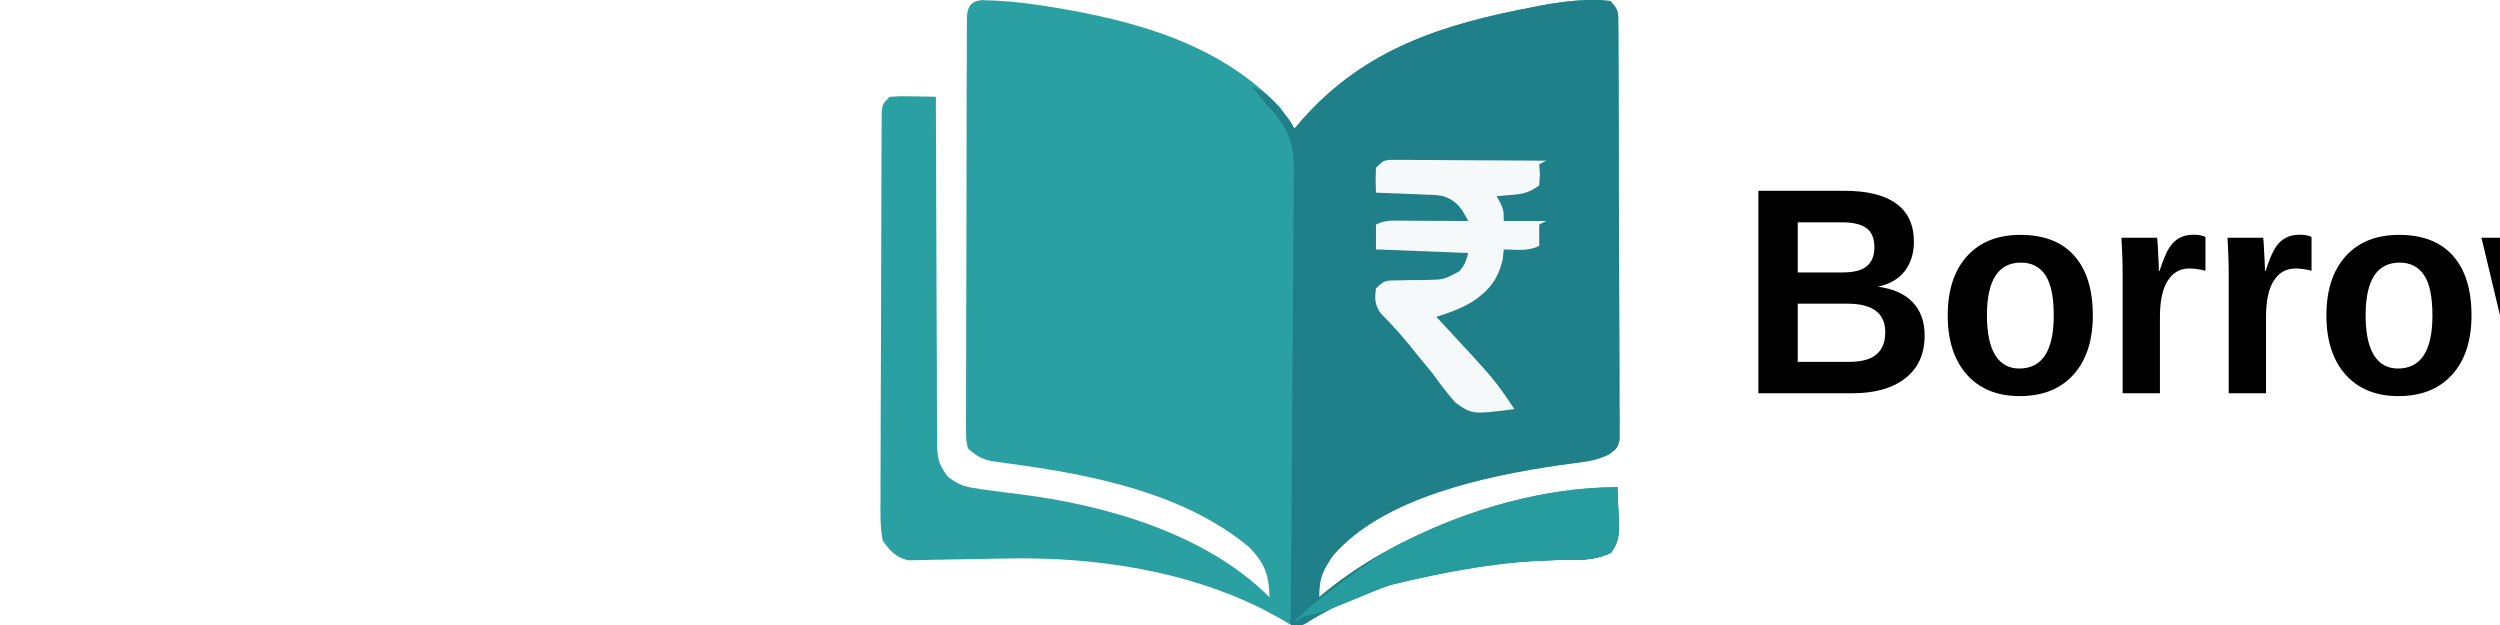
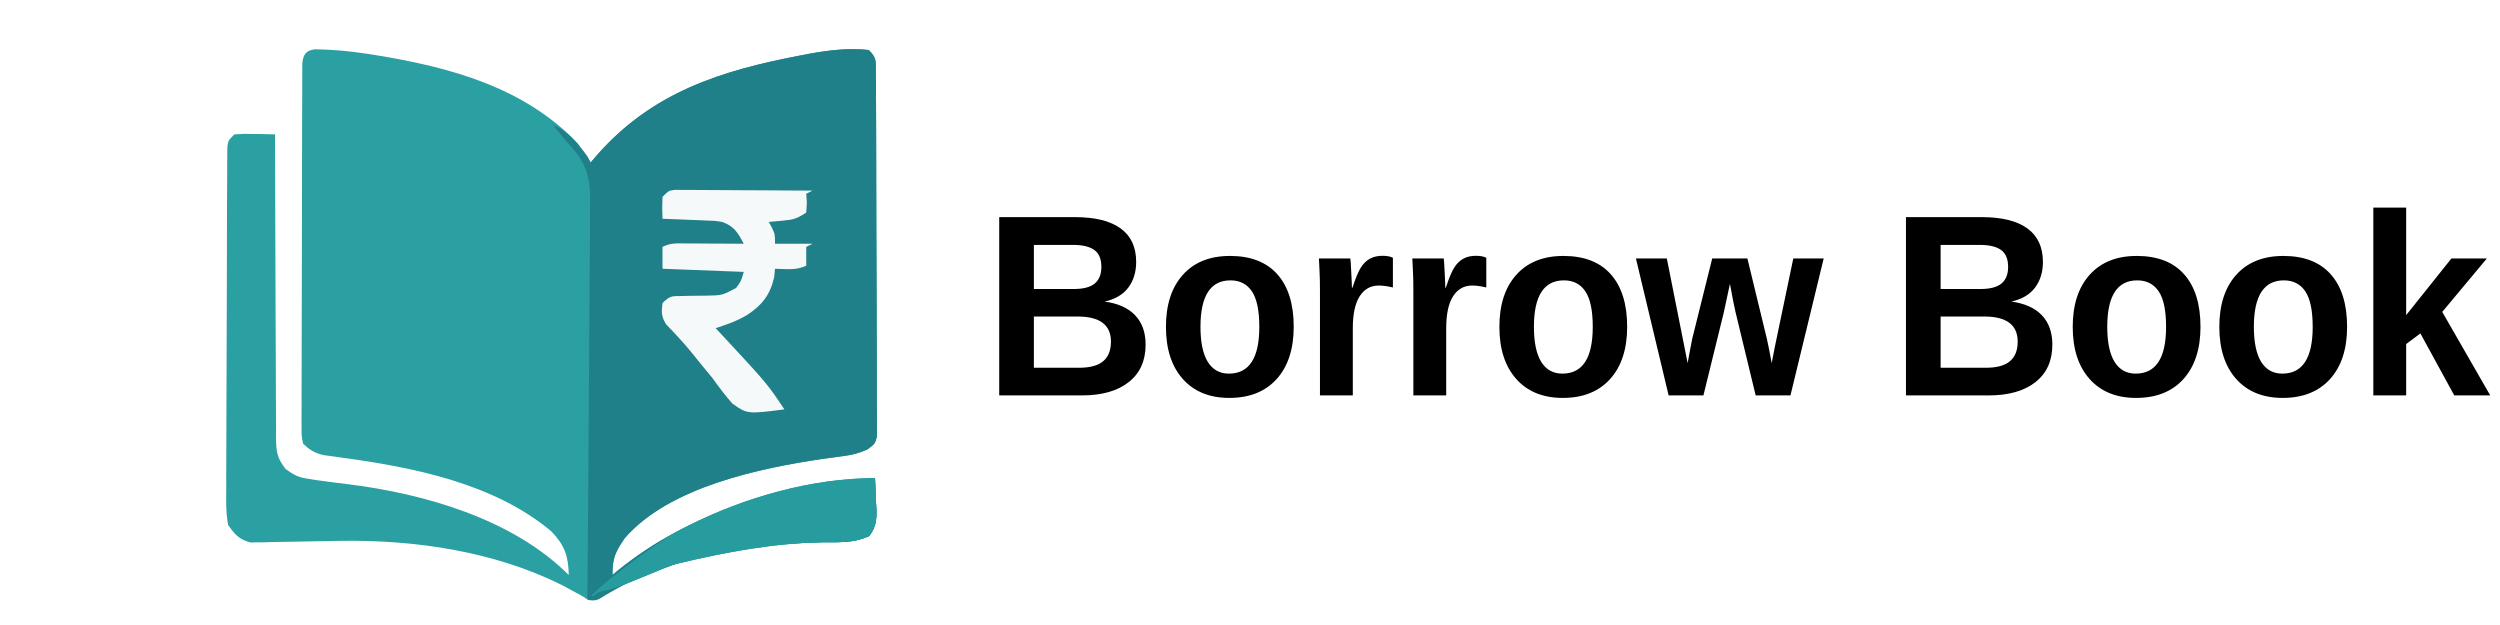
- <svg xmlns="http://www.w3.org/2000/svg" viewBox="72.368 15.722 208.276 176.107" width="800px" height="200px">
+ <svg xmlns="http://www.w3.org/2000/svg" width="800px" height="200px">
  <path d="M0 0 C5.569 0.096 10.972 0.572 16.476 1.425 C17.335 1.557 18.194 1.689 19.078 1.826 C43.055 5.712 66.925 12.076 84.163 30.237 C85.538 32.209 86.882 34.203 88.163 36.237 C89.163 35.077 89.163 35.077 90.183 33.893 C107.874 13.73 129.929 6.796 155.601 1.925 C156.488 1.753 157.375 1.581 158.289 1.404 C164.501 0.295 170.86 -0.483 177.163 0.237 C179.699 2.772 179.42 3.651 179.437 7.165 C179.447 8.207 179.457 9.248 179.468 10.322 C179.468 11.469 179.469 12.617 179.47 13.799 C179.478 15.004 179.486 16.209 179.495 17.451 C179.515 20.761 179.526 24.07 179.531 27.38 C179.534 29.447 179.541 31.514 179.548 33.581 C179.572 40.788 179.585 47.995 179.589 55.202 C179.593 61.925 179.622 68.648 179.664 75.371 C179.699 81.14 179.714 86.908 179.715 92.676 C179.716 96.123 179.725 99.57 179.753 103.017 C179.784 106.86 179.775 110.702 179.763 114.545 C179.785 116.264 179.785 116.264 179.808 118.017 C179.798 119.061 179.788 120.106 179.778 121.182 C179.78 122.091 179.782 123 179.784 123.937 C179.163 126.237 179.163 126.237 176.784 128.015 C174.063 129.284 171.88 129.816 168.909 130.194 C167.9 130.334 166.891 130.473 165.851 130.617 C164.778 130.76 163.706 130.903 162.601 131.05 C142.233 134.053 113.336 140.05 99.101 156.425 C96.109 160.768 95.068 162.957 95.163 168.237 C95.651 167.825 96.138 167.412 96.64 166.987 C120.802 147.306 148.912 140.606 179.163 137.237 C179.299 139.822 179.398 142.4 179.476 144.987 C179.539 146.081 179.539 146.081 179.603 147.198 C179.683 150.741 179.459 152.83 177.355 155.721 C172.553 158.002 168.039 157.741 162.788 157.737 C139.696 158.216 114.439 162.044 94.222 173.873 C89.778 176.38 89.778 176.38 86.546 175.628 C85.76 175.169 84.973 174.71 84.163 174.237 C83.356 173.809 82.549 173.381 81.718 172.94 C80.834 172.461 79.949 171.981 79.038 171.487 C57.442 160.702 32.131 156.945 8.198 157.315 C7.31 157.328 6.422 157.34 5.507 157.353 C1.804 157.408 -1.899 157.465 -5.602 157.559 C-8.335 157.626 -11.067 157.661 -13.802 157.69 C-15.052 157.734 -15.052 157.734 -16.327 157.778 C-17.109 157.781 -17.89 157.785 -18.696 157.789 C-19.377 157.803 -20.058 157.817 -20.76 157.832 C-24.384 156.794 -25.65 155.312 -27.837 152.237 C-28.571 148.297 -28.489 144.408 -28.436 140.41 C-28.44 139.213 -28.444 138.016 -28.448 136.782 C-28.454 133.507 -28.437 130.233 -28.41 126.959 C-28.386 123.531 -28.389 120.103 -28.388 116.676 C-28.384 110.923 -28.36 105.171 -28.324 99.418 C-28.282 92.764 -28.264 86.109 -28.261 79.455 C-28.258 72.371 -28.239 65.287 -28.214 58.203 C-28.208 56.161 -28.204 54.118 -28.201 52.075 C-28.192 48.275 -28.17 44.476 -28.143 40.676 C-28.142 39.541 -28.142 38.406 -28.141 37.236 C-28.131 36.206 -28.121 35.175 -28.111 34.113 C-28.106 33.215 -28.102 32.316 -28.097 31.39 C-27.837 29.237 -27.837 29.237 -25.837 27.237 C-22.798 27.042 -22.798 27.042 -19.212 27.112 C-17.429 27.139 -17.429 27.139 -15.61 27.167 C-14.695 27.19 -13.78 27.213 -12.837 27.237 C-12.835 28.529 -12.834 29.821 -12.832 31.152 C-12.816 43.321 -12.773 55.489 -12.705 67.658 C-12.67 73.914 -12.645 80.17 -12.641 86.426 C-12.637 92.463 -12.608 98.499 -12.563 104.536 C-12.55 106.84 -12.546 109.144 -12.551 111.448 C-12.555 114.673 -12.529 117.897 -12.496 121.123 C-12.505 122.077 -12.513 123.032 -12.522 124.015 C-12.443 128.601 -12.337 130.594 -9.441 134.314 C-6.83 136.242 -5.309 136.999 -2.137 137.471 C-0.83 137.679 -0.83 137.679 0.505 137.891 C1.821 138.062 1.821 138.062 3.163 138.237 C3.967 138.346 4.771 138.455 5.599 138.567 C7.212 138.776 8.826 138.978 10.441 139.173 C34.923 142.207 63.188 150.261 81.163 168.237 C81.054 162.099 79.835 158.688 75.558 154.245 C57.279 138.918 31.378 133.766 8.439 130.668 C7.421 130.523 6.403 130.378 5.355 130.229 C4.449 130.109 3.544 129.989 2.611 129.865 C-0.258 129.129 -1.686 128.272 -3.837 126.237 C-4.334 123.937 -4.334 123.937 -4.331 121.182 C-4.34 120.138 -4.348 119.093 -4.357 118.017 C-4.34 116.298 -4.34 116.298 -4.323 114.545 C-4.326 113.339 -4.33 112.132 -4.334 110.889 C-4.34 107.579 -4.328 104.27 -4.308 100.96 C-4.291 97.498 -4.294 94.037 -4.295 90.576 C-4.293 84.765 -4.276 78.954 -4.248 73.142 C-4.217 66.418 -4.206 59.694 -4.208 52.97 C-4.209 46.507 -4.199 40.044 -4.182 33.581 C-4.175 30.827 -4.171 28.074 -4.17 25.321 C-4.168 21.48 -4.149 17.64 -4.127 13.799 C-4.128 12.652 -4.129 11.504 -4.13 10.322 C-4.121 9.28 -4.113 8.238 -4.104 7.165 C-4.101 6.256 -4.097 5.348 -4.094 4.411 C-3.758 1.572 -2.915 0.376 0 0 Z " fill="#2BA0A2" transform="matrix(1, 0, 0, 1, 100.8367, 15.76294)" />
  <path d="M 0 0 C 2.535 2.535 2.256 3.414 2.274 6.928 C 2.284 7.97 2.294 9.011 2.304 10.085 C 2.305 11.232 2.306 12.38 2.306 13.562 C 2.315 14.767 2.323 15.972 2.332 17.214 C 2.352 20.523 2.362 23.833 2.367 27.143 C 2.371 29.21 2.377 31.277 2.384 33.344 C 2.409 40.551 2.422 47.758 2.426 54.965 C 2.429 61.688 2.459 68.411 2.501 75.134 C 2.536 80.903 2.551 86.671 2.552 92.439 C 2.553 95.886 2.561 99.333 2.59 102.78 C 2.621 106.623 2.612 110.465 2.599 114.308 C 2.614 115.454 2.629 116.599 2.644 117.78 C 2.63 119.347 2.63 119.347 2.615 120.945 C 2.617 121.854 2.619 122.763 2.621 123.7 C 2 126 2 126 -0.379 127.778 C -3.1 129.047 -5.284 129.579 -8.254 129.957 C -9.263 130.097 -10.273 130.236 -11.313 130.38 C -12.385 130.523 -13.458 130.665 -14.562 130.813 C -34.93 133.816 -63.827 139.813 -78.062 156.188 C -81.055 160.531 -82.095 162.72 -82 168 C -81.269 167.381 -81.269 167.381 -80.523 166.75 C -56.361 147.069 -28.252 140.369 2 137 C 2.135 139.585 2.234 142.163 2.313 144.75 C 2.354 145.48 2.396 146.209 2.439 146.961 C 2.52 150.504 2.296 152.593 0.191 155.484 C -4.61 157.765 -9.124 157.504 -14.375 157.5 C -37.467 157.979 -62.724 161.807 -82.941 173.636 C -85.939 175.327 -86.679 176.722 -90.101 175.898 C -92.176 174.639 -88.779 176.519 -90.361 174.687 C -88.381 175.347 -92.104 175.208 -90.064 175.888 C -89.9 158.442 -89.713 138.108 -89.637 120.661 C -89.601 112.559 -89.552 104.458 -89.472 96.357 C -89.402 89.294 -89.357 82.23 -89.341 75.166 C -89.332 71.428 -89.311 67.691 -89.26 63.953 C -89.203 59.773 -89.202 55.595 -89.205 51.414 C -89.18 50.184 -89.155 48.954 -89.129 47.687 C -89.199 39.293 -91.193 34.99 -97 29 C -98.207 27.484 -98.207 27.484 -99.437 25.938 C -100.211 24.978 -100.211 24.978 -101 24 C -97.612 25.436 -95.681 27.205 -93.312 30 C -92.711 30.701 -92.109 31.403 -91.488 32.125 C -90 34 -90 34 -89 36 C -88.334 35.227 -87.667 34.453 -86.98 33.656 C -69.29 13.492 -47.234 6.559 -21.562 1.688 C -20.675 1.516 -19.788 1.344 -18.875 1.167 C -12.662 0.058 -6.304 -0.72 0 0 Z" fill="#208089" transform="matrix(1, 0, 0, 1, 278, 16)" />
  <path d="M0 0 C1.219 0.007 1.219 0.007 2.463 0.013 C3.384 0.014 4.304 0.014 5.253 0.014 C6.249 0.024 7.245 0.035 8.271 0.045 C9.289 0.048 10.307 0.051 11.356 0.054 C14.617 0.065 17.878 0.09 21.138 0.116 C23.345 0.126 25.552 0.135 27.759 0.143 C33.177 0.165 38.595 0.198 44.013 0.241 C43.353 0.571 42.693 0.901 42.013 1.241 C42.075 2.189 42.137 3.138 42.201 4.116 C42.108 5.662 42.108 5.662 42.013 7.241 C38.978 9.264 37.819 9.562 34.326 9.866 C33.517 9.94 32.709 10.015 31.876 10.092 C30.954 10.166 30.954 10.166 30.013 10.241 C30.508 11.138 30.508 11.138 31.013 12.053 C32.013 14.241 32.013 14.241 32.013 17.241 C35.973 17.241 39.933 17.241 44.013 17.241 C43.023 17.736 43.023 17.736 42.013 18.241 C42.013 20.221 42.013 22.201 42.013 24.241 C38.799 25.848 35.577 25.298 32.013 25.241 C31.931 26.107 31.848 26.973 31.763 27.866 C30.507 33.519 27.928 36.868 23.138 39.991 C19.907 41.953 16.616 43.112 13.013 44.241 C13.703 44.979 14.392 45.718 15.103 46.479 C29.54 62.031 29.54 62.031 35.013 70.241 C23.17 71.757 23.17 71.757 18.396 68.401 C16.076 65.788 14.039 63.087 12.013 60.241 C10.483 58.356 8.941 56.481 7.388 54.616 C6.655 53.703 5.921 52.79 5.165 51.85 C2.651 48.801 -0.019 45.926 -2.772 43.092 C-4.373 40.651 -4.355 39.104 -3.987 36.241 C-1.592 33.845 -1.039 33.993 2.224 33.967 C3.057 33.946 3.89 33.926 4.748 33.905 C6.5 33.879 8.253 33.86 10.005 33.85 C15.128 33.757 15.128 33.757 19.552 31.389 C21.173 29.215 21.173 29.215 22.013 26.241 C9.143 25.746 9.143 25.746 -3.987 25.241 C-3.987 22.931 -3.987 20.621 -3.987 18.241 C-1.377 16.936 0.54 17.127 3.458 17.143 C4.535 17.146 5.611 17.149 6.72 17.153 C7.848 17.161 8.976 17.169 10.138 17.178 C11.274 17.183 12.409 17.187 13.58 17.192 C16.391 17.203 19.202 17.22 22.013 17.241 C20.141 13.683 18.89 11.56 15.013 10.241 C12.797 9.88 12.797 9.88 10.466 9.826 C9.2 9.768 9.2 9.768 7.908 9.709 C6.599 9.663 6.599 9.663 5.263 9.616 C4.375 9.577 3.487 9.538 2.572 9.498 C0.386 9.404 -1.8 9.319 -3.987 9.241 C-4.112 5.866 -4.112 5.866 -3.987 2.241 C-1.987 0.241 -1.987 0.241 0 0 Z " fill="#F6F9FA" transform="translate(215.9868,60.75949)" />
  <path d="M 0 0 C 0.135 2.585 0.234 5.163 0.313 7.75 C 0.354 8.48 0.396 9.209 0.439 9.961 C 0.52 13.504 0.296 15.593 -1.809 18.484 C -6.61 20.765 -11.125 20.506 -16.375 20.5 C -32.435 20.803 -47.749 23.644 -63.324 27.398 C -67.246 28.28 -82.693 35.742 -86.712 35.94 C -89.902 36.601 -89.984 38.308 -90.664 37.628 C -86.436 32.807 -67.977 19.484 -62.312 16.563 C -61.383 16.082 -60.454 15.601 -59.497 15.105 C -41.69 6.121 -20.131 0 0 0 Z" fill="#279C9E" transform="translate(280,153)" />
  <path d="M 0 0 C 0.135 2.585 0.234 5.163 0.313 7.75 C 0.354 8.48 0.396 9.209 0.439 9.961 C 0.52 13.504 0.296 15.593 -1.809 18.484 C -6.61 20.765 -11.125 20.506 -16.375 20.5 C -32.435 20.803 -47.749 23.644 -63.324 27.398 C -67.246 28.28 -82.693 35.742 -86.712 35.94 C -89.902 36.601 -89.984 38.308 -90.664 37.628 C -86.436 32.807 -67.977 19.484 -62.312 16.563 C -61.383 16.082 -60.454 15.601 -59.497 15.105 C -41.69 6.121 -20.131 0 0 0 Z" fill="#279C9E" transform="matrix(1, 0, 0, 1, 280, 153)" />
  <text style="fill: oklch(0.318 0.025 212); font-family: Arial, sans-serif; font-size: 29px; font-weight: 700; white-space: pre;" transform="matrix(2.648425, 0, 0, 2.859162, -543.5218, -176.5528)" x="324.02" y="106.003">Borrow Book</text>
</svg>
